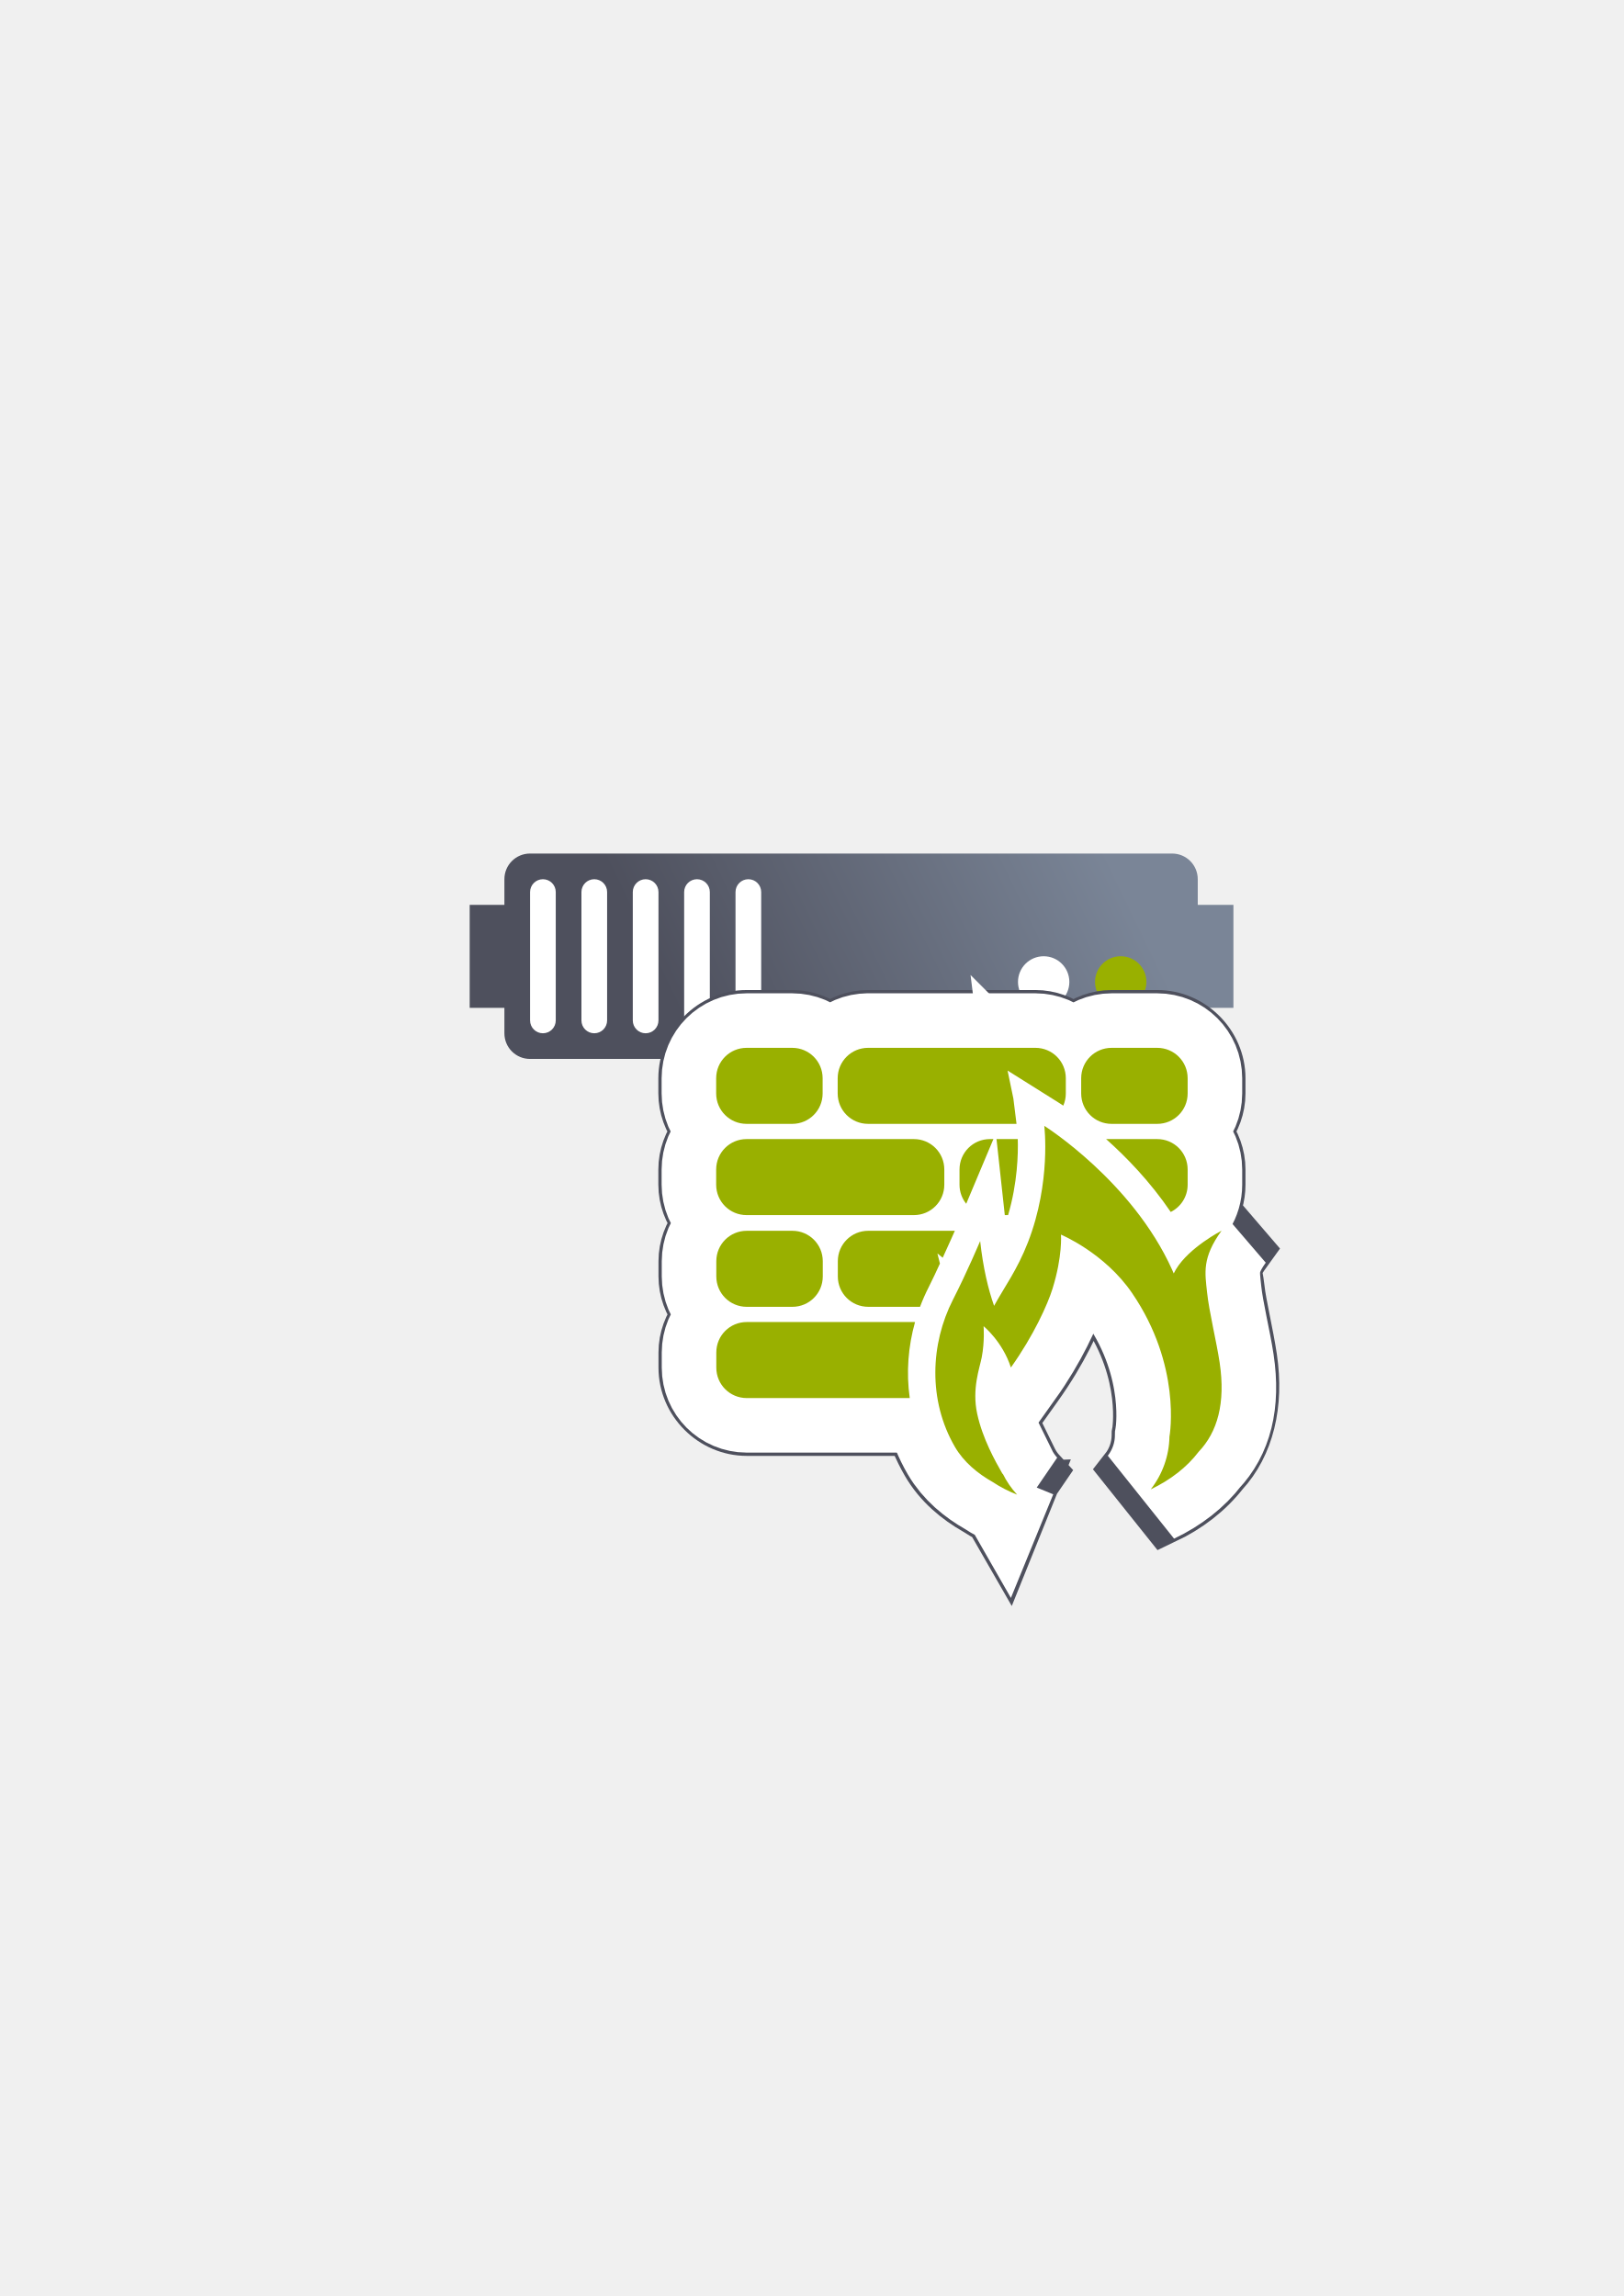
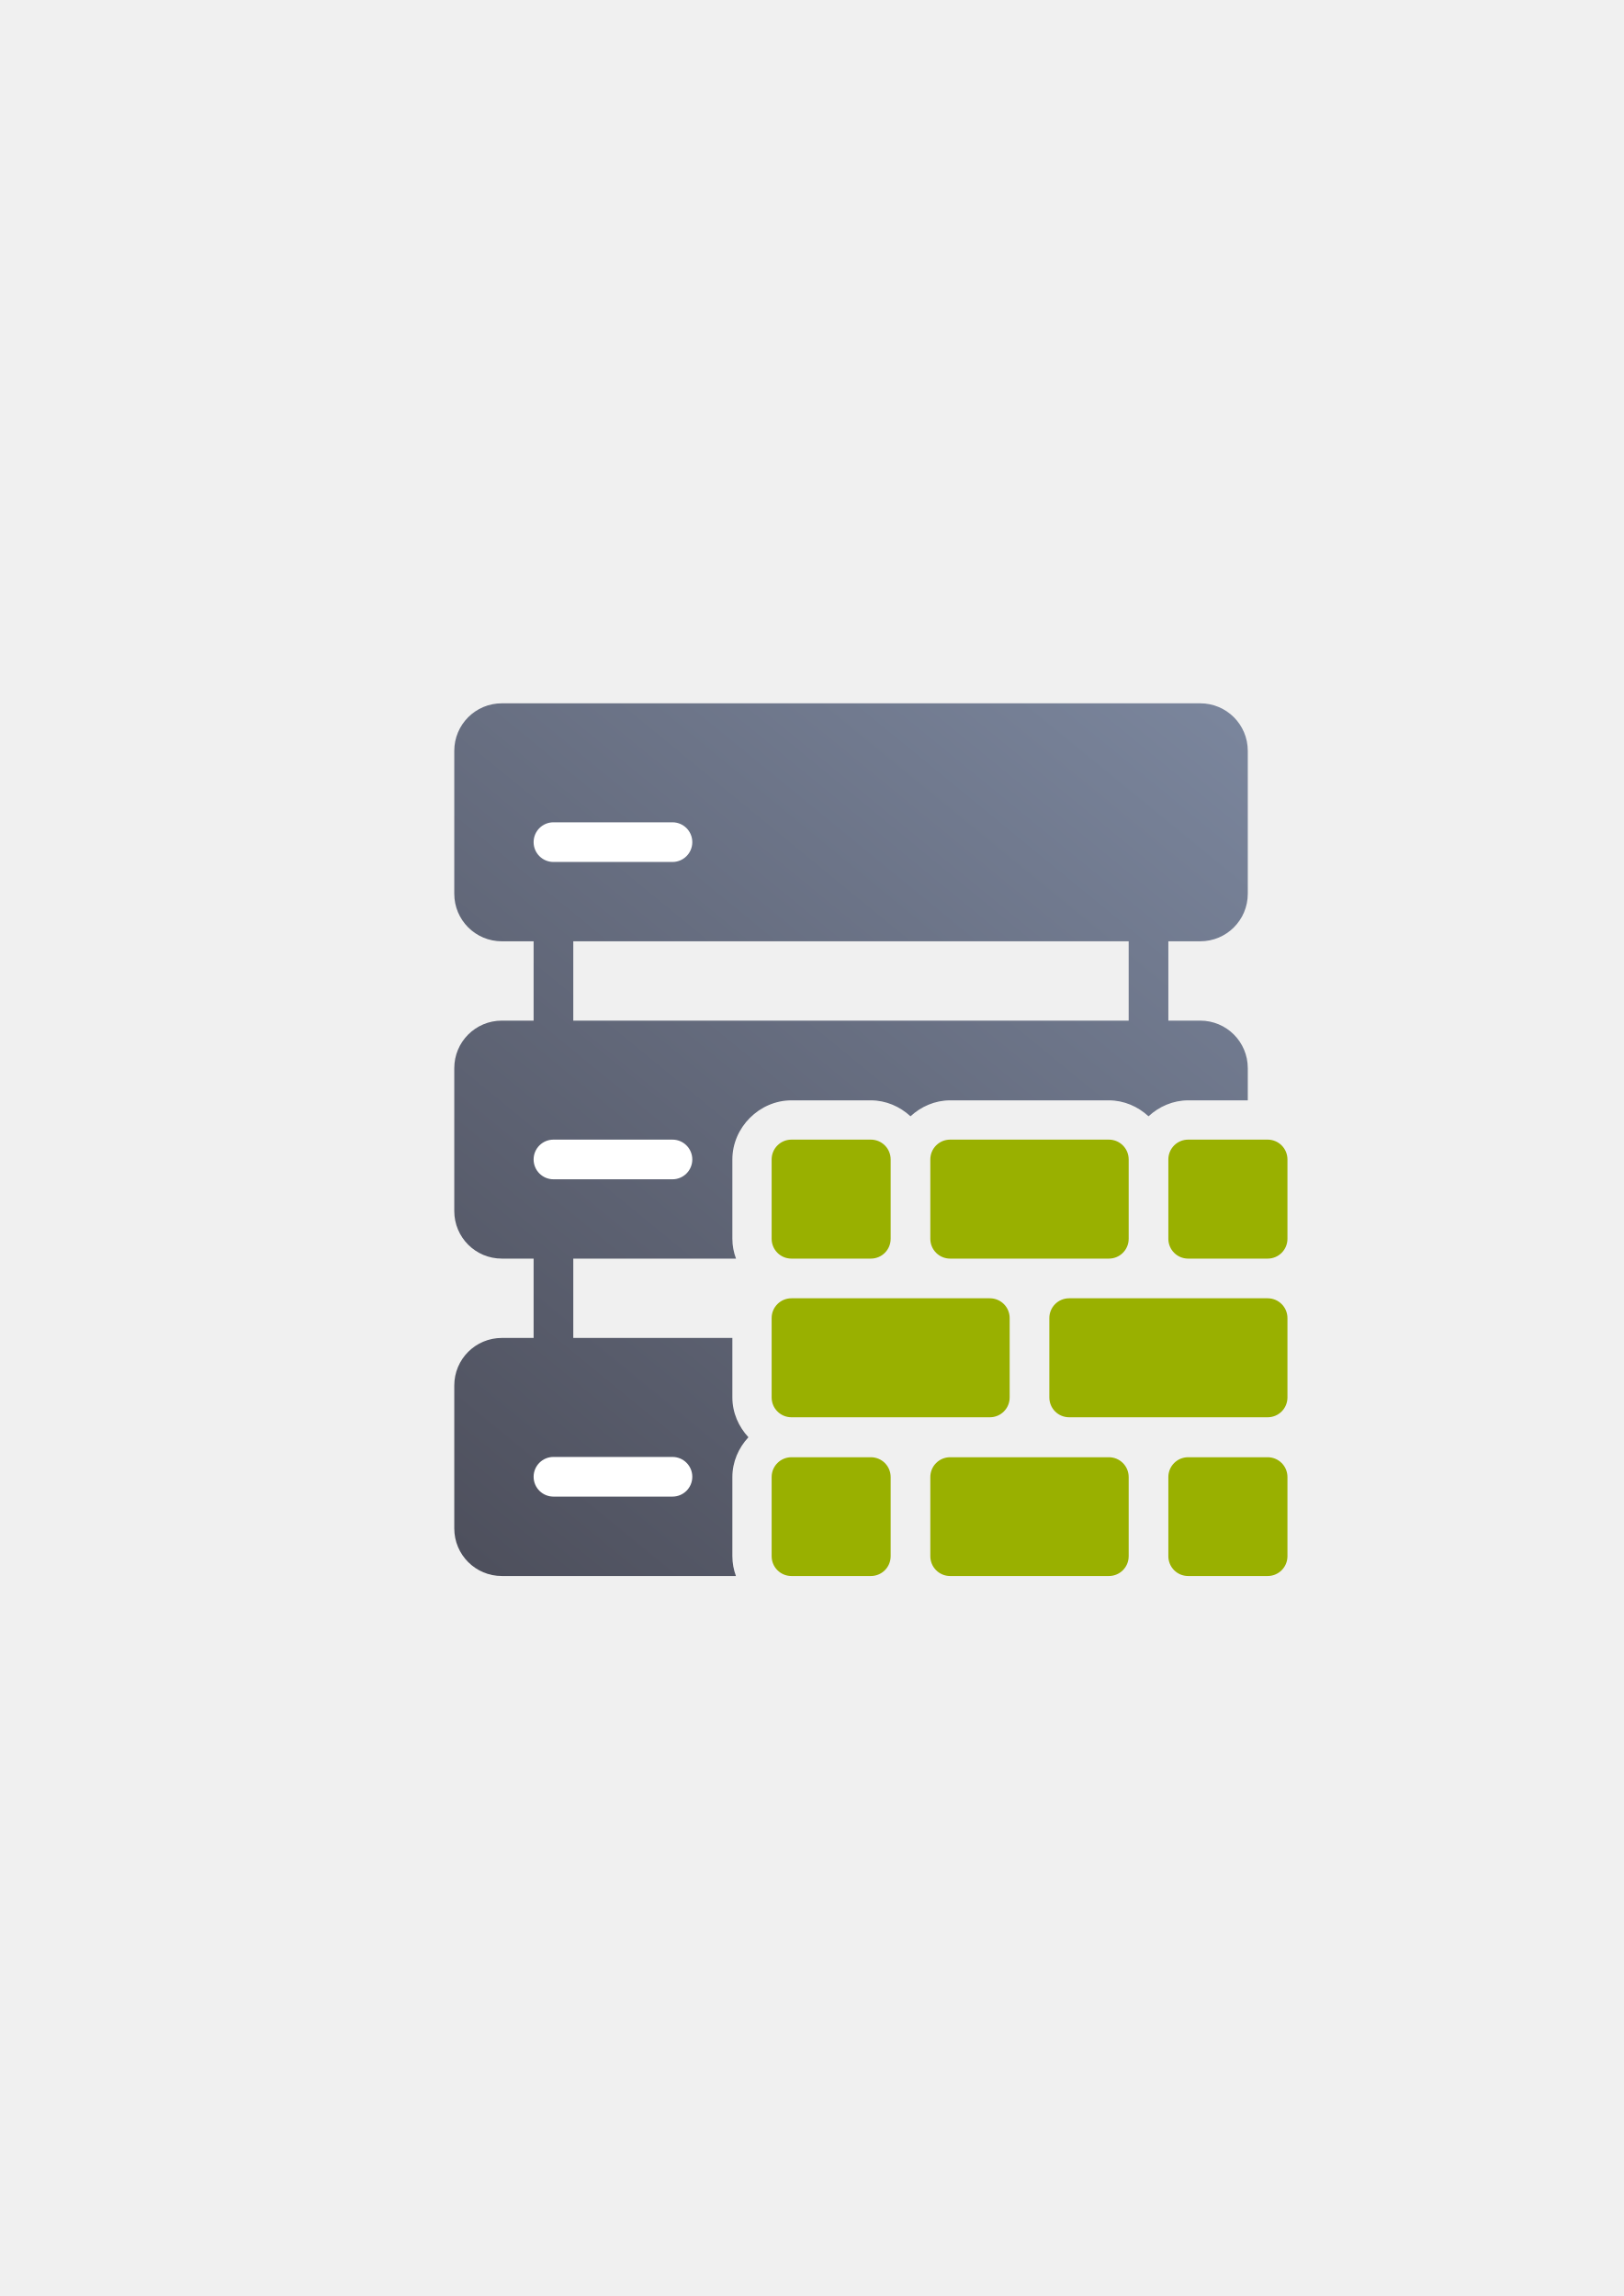
<svg xmlns="http://www.w3.org/2000/svg" xmlns:xlink="http://www.w3.org/1999/xlink" width="210mm" height="297mm" viewBox="0 0 744.094 1052.362" id="svg2" version="1.1">
  <defs id="defs4">
-     <linearGradient id="linearGradient4199">
-       <stop style="stop-color:#4e505d;stop-opacity:1;" offset="0" id="stop4201" />
-       <stop style="stop-color:#7a8597;stop-opacity:1" offset="1" id="stop4203" />
-     </linearGradient>
    <linearGradient id="linearGradient2224">
      <stop id="stop2226" offset="0" style="stop-color:#7c7c7c;stop-opacity:1;" />
      <stop id="stop2228" offset="1" style="stop-color:#b8b8b8;stop-opacity:1;" />
    </linearGradient>
    <linearGradient id="linearGradient15218">
      <stop id="stop15220" offset="0" style="stop-color:#eeeeef;stop-opacity:1;" />
      <stop id="stop2736" offset="0.599" style="stop-color:#d3d7cf;stop-opacity:1;" />
      <stop id="stop2738" offset="0.828" style="stop-color:#ffffff;stop-opacity:1;" />
      <stop id="stop15222" offset="1" style="stop-color:#d3d7cf;stop-opacity:1;" />
    </linearGradient>
    <pattern y="0" x="0" height="6" width="6" patternUnits="userSpaceOnUse" id="EMFhbasepattern" />
    <pattern y="0" x="0" height="6" width="6" patternUnits="userSpaceOnUse" id="EMFhbasepattern-5" />
-     <linearGradient xlink:href="#linearGradient4199" id="linearGradient4205" x1="321" y1="571.362" x2="509" y2="480.362" gradientUnits="userSpaceOnUse" gradientTransform="translate(0,-30)" />
+     <linearGradient xlink:href="#linearGradient4287" id="linearGradient4293" x1="36.36" y1="400" x2="363.6" y2="0.292" gradientUnits="userSpaceOnUse" gradientTransform="translate(0,2e-5)" />
+     <linearGradient id="linearGradient4287">
+       <stop style="stop-color:#4e505d;stop-opacity:1;" offset="0" id="stop4289" />
+       <stop style="stop-color:#7a859c;stop-opacity:1" offset="1" id="stop4291" />
+     </linearGradient>
  </defs>
  <g id="layer1">
-     <g id="g4220" transform="translate(0,-56)">
-       <path id="rect4153" d="m 242.919,447.215 c -6.52,0 -11.768,5.249 -11.768,11.768 l 0,11.768 -15.91,0 0,47.193 15.91,0 0,11.649 c 0,6.52 5.249,11.768 11.768,11.768 l 294.206,0 c 6.52,0 11.768,-5.249 11.768,-11.768 l 0,-11.649 16.347,0 0,-47.193 -16.347,0 0,-11.768 c 0,-6.52 -5.249,-11.768 -11.768,-11.768 l -294.206,0 z" style="color:#252525;clip-rule:nonzero;display:inline;overflow:visible;visibility:visible;opacity:1;isolation:auto;mix-blend-mode:normal;color-interpolation:sRGB;color-interpolation-filters:linearRGB;solid-color:#252525;solid-opacity:1;fill:url(#linearGradient4205);fill-opacity:1;fill-rule:nonzero;stroke:none;stroke-width:30;stroke-linecap:butt;stroke-linejoin:round;stroke-miterlimit:4;stroke-dasharray:none;stroke-dashoffset:60.96;stroke-opacity:1;color-rendering:auto;image-rendering:auto;shape-rendering:auto;text-rendering:auto;enable-background:accumulate" />
-       <circle r="11.768" cy="506.059" cx="513.589" id="path4159" style="color:#252525;clip-rule:nonzero;display:inline;overflow:visible;visibility:visible;opacity:1;isolation:auto;mix-blend-mode:normal;color-interpolation:sRGB;color-interpolation-filters:linearRGB;solid-color:#252525;solid-opacity:1;fill:#99b000;fill-opacity:1;fill-rule:nonzero;stroke:none;stroke-width:30;stroke-linecap:butt;stroke-linejoin:round;stroke-miterlimit:4;stroke-dasharray:none;stroke-dashoffset:60.96;stroke-opacity:1;color-rendering:auto;image-rendering:auto;shape-rendering:auto;text-rendering:auto;enable-background:accumulate" />
-       <circle r="11.768" cy="506.059" cx="478.284" id="path4163" style="color:#252525;clip-rule:nonzero;display:inline;overflow:visible;visibility:visible;opacity:1;isolation:auto;mix-blend-mode:normal;color-interpolation:sRGB;color-interpolation-filters:linearRGB;solid-color:#252525;solid-opacity:1;fill:#ffffff;fill-opacity:1;fill-rule:nonzero;stroke:none;stroke-width:30;stroke-linecap:butt;stroke-linejoin:round;stroke-miterlimit:4;stroke-dasharray:none;stroke-dashoffset:60.96;stroke-opacity:1;color-rendering:auto;image-rendering:auto;shape-rendering:auto;text-rendering:auto;enable-background:accumulate" />
-       <rect ry="5.884" y="458.986" x="242.919" height="70.61" width="11.768" id="rect4165" style="color:#252525;clip-rule:nonzero;display:inline;overflow:visible;visibility:visible;opacity:1;isolation:auto;mix-blend-mode:normal;color-interpolation:sRGB;color-interpolation-filters:linearRGB;solid-color:#252525;solid-opacity:1;fill:#ffffff;fill-opacity:1;fill-rule:nonzero;stroke:none;stroke-width:30;stroke-linecap:butt;stroke-linejoin:round;stroke-miterlimit:4;stroke-dasharray:none;stroke-dashoffset:60.96;stroke-opacity:1;color-rendering:auto;image-rendering:auto;shape-rendering:auto;text-rendering:auto;enable-background:accumulate" />
-       <rect ry="5.884" y="458.986" x="266.455" height="70.61" width="11.768" id="rect4167" style="color:#252525;clip-rule:nonzero;display:inline;overflow:visible;visibility:visible;opacity:1;isolation:auto;mix-blend-mode:normal;color-interpolation:sRGB;color-interpolation-filters:linearRGB;solid-color:#252525;solid-opacity:1;fill:#ffffff;fill-opacity:1;fill-rule:nonzero;stroke:none;stroke-width:30;stroke-linecap:butt;stroke-linejoin:round;stroke-miterlimit:4;stroke-dasharray:none;stroke-dashoffset:60.96;stroke-opacity:1;color-rendering:auto;image-rendering:auto;shape-rendering:auto;text-rendering:auto;enable-background:accumulate" />
-       <rect ry="5.884" y="458.986" x="289.992" height="70.61" width="11.768" id="rect4169" style="color:#252525;clip-rule:nonzero;display:inline;overflow:visible;visibility:visible;opacity:1;isolation:auto;mix-blend-mode:normal;color-interpolation:sRGB;color-interpolation-filters:linearRGB;solid-color:#252525;solid-opacity:1;fill:#ffffff;fill-opacity:1;fill-rule:nonzero;stroke:none;stroke-width:30;stroke-linecap:butt;stroke-linejoin:round;stroke-miterlimit:4;stroke-dasharray:none;stroke-dashoffset:60.96;stroke-opacity:1;color-rendering:auto;image-rendering:auto;shape-rendering:auto;text-rendering:auto;enable-background:accumulate" />
-       <rect ry="5.884" y="458.986" x="313.528" height="70.61" width="11.768" id="rect4173" style="color:#252525;clip-rule:nonzero;display:inline;overflow:visible;visibility:visible;opacity:1;isolation:auto;mix-blend-mode:normal;color-interpolation:sRGB;color-interpolation-filters:linearRGB;solid-color:#252525;solid-opacity:1;fill:#ffffff;fill-opacity:1;fill-rule:nonzero;stroke:none;stroke-width:30;stroke-linecap:butt;stroke-linejoin:round;stroke-miterlimit:4;stroke-dasharray:none;stroke-dashoffset:60.96;stroke-opacity:1;color-rendering:auto;image-rendering:auto;shape-rendering:auto;text-rendering:auto;enable-background:accumulate" />
-       <rect ry="5.884" y="458.986" x="337.065" height="70.61" width="11.768" id="rect4175" style="color:#252525;clip-rule:nonzero;display:inline;overflow:visible;visibility:visible;opacity:1;isolation:auto;mix-blend-mode:normal;color-interpolation:sRGB;color-interpolation-filters:linearRGB;solid-color:#252525;solid-opacity:1;fill:#ffffff;fill-opacity:1;fill-rule:nonzero;stroke:none;stroke-width:30;stroke-linecap:butt;stroke-linejoin:round;stroke-miterlimit:4;stroke-dasharray:none;stroke-dashoffset:60.96;stroke-opacity:1;color-rendering:auto;image-rendering:auto;shape-rendering:auto;text-rendering:auto;enable-background:accumulate" />
-     </g>
-     <path style="color:#252525;font-style:normal;font-variant:normal;font-weight:normal;font-stretch:normal;font-size:medium;line-height:normal;font-family:sans-serif;text-indent:0;text-align:start;text-decoration:none;text-decoration-line:none;text-decoration-style:solid;text-decoration-color:#252525;letter-spacing:normal;word-spacing:normal;text-transform:none;direction:ltr;block-progression:tb;writing-mode:lr-tb;baseline-shift:baseline;text-anchor:start;white-space:normal;clip-rule:nonzero;display:inline;overflow:visible;visibility:visible;opacity:1;isolation:auto;mix-blend-mode:normal;color-interpolation:sRGB;color-interpolation-filters:linearRGB;solid-color:#252525;solid-opacity:1;fill:#ffffff;fill-opacity:1;fill-rule:nonzero;stroke:#4e505d;stroke-width:23;stroke-linecap:butt;stroke-linejoin:round;stroke-miterlimit:4;stroke-dasharray:none;stroke-dashoffset:0;stroke-opacity:1;color-rendering:auto;image-rendering:auto;shape-rendering:auto;text-rendering:auto;enable-background:accumulate" d="m 397.824,465.269 c -6.512,0 -12.51,2.33 -17.391,6.076 -4.88,-3.744 -10.874,-6.072 -17.385,-6.072 l -20.91,0 c -15.772,0 -28.939,13.166 -28.939,28.939 l 0,6.969 c 0,6.528 2.341,12.54 6.104,17.426 -3.762,4.886 -6.104,10.896 -6.104,17.424 l 0,6.969 c 0,6.596 2.394,12.662 6.227,17.574 -3.795,4.898 -6.162,10.934 -6.162,17.494 l 0,6.969 c 0,6.528 2.342,12.539 6.104,17.426 -3.762,4.886 -6.104,10.896 -6.104,17.424 l 0,6.971 c 0,15.774 13.167,28.939 28.939,28.939 l 74.705,0 a 15.002,15.002 0 0 0 14.852,-17.1 c -1.357,-9.607 -0.581,-19.446 2.018,-28.674 a 15.002,15.002 0 0 0 0.521,-3.037 15.002,15.002 0 0 0 1.369,-2.746 c 0.955,-2.546 2.043,-5.019 3.256,-7.395 2.149,-4.211 3.782,-7.861 5.408,-11.348 a 15.002,15.002 0 0 0 0.52,-1.271 15.002,15.002 0 0 0 0.795,-1.488 c 3.15,-6.864 5.543,-12.301 5.662,-12.572 a 15.002,15.002 0 0 0 0.408,-1.066 15.002,15.002 0 0 0 8.754,2.842 l 1.514,0 a 15.002,15.002 0 0 0 14.219,-10.266 15.002,15.002 0 0 0 6.729,5.543 l 2.328,0.965 a 15.002,15.002 0 0 0 0.131,0.055 c 0,0 1.233,0.479 3.996,1.947 a 15.002,15.002 0 0 0 5.74,1.699 15.002,15.002 0 0 0 4.055,4.453 c 2.511,1.828 5.136,3.942 7.721,6.365 a 15.002,15.002 0 0 0 25.104,-12.914 15.002,15.002 0 0 0 11.152,-0.842 c 9.572,-4.73 16.105,-14.72 16.105,-25.947 l 0,-6.969 c 0,-6.528 -2.342,-12.537 -6.104,-17.424 3.762,-4.886 6.104,-10.898 6.104,-17.426 l 0,-6.969 c 0,-15.774 -13.169,-28.939 -28.941,-28.939 l -20.908,0 c -6.544,0 -12.566,2.354 -17.459,6.133 -4.893,-3.78 -10.917,-6.137 -17.463,-6.137 l -76.668,0 z m 1.061,30 48.486,0 1.004,4.85 -49.49,0 0,-4.85 z m -55.686,0.004 18.787,0 0,4.848 -18.787,0 0,-4.848 z m 167.275,0 18.789,0 0,4.848 -18.789,0 0,-4.848 z m -29.158,25.248 a 15.002,15.002 0 0 0 7.807,1.123 c 0.893,0.886 1.906,1.638 2.904,2.404 a 15.002,15.002 0 0 0 0.582,2.564 15.002,15.002 0 0 0 -11.252,3.068 c 0.104,-3.125 0.116,-5.91 0.049,-8.057 a 15.002,15.002 0 0 0 -0.09,-1.104 z m -138.117,16.57 74.547,0 0,4.85 -74.547,0 0,-4.85 z m 167.494,37.826 -0.879,3.27 -1.891,-0.936 2.77,-2.334 z m -111.744,4.207 15.195,0 c -0.63,1.327 -1.256,2.739 -1.941,4.082 -0.127,0.249 -0.213,0.517 -0.338,0.768 l -12.916,0 0,-4.85 z m -55.686,0.004 18.789,0 0,4.85 -18.789,0 0,-4.85 z m 0,41.818 58.232,0 c -0.135,1.609 -0.156,3.229 -0.213,4.85 l -58.02,0 0,-4.85 z m 75.59,0 0.018,0 c -0.227,0 -0.236,-0.005 -0.016,0.002 l -0.002,-0.002 z" id="path4206" />
-     <rect style="opacity:1;fill:none;fill-opacity:1;stroke:none;stroke-width:23;stroke-linecap:butt;stroke-linejoin:round;stroke-miterlimit:4;stroke-dasharray:none;stroke-opacity:1" id="rect4160" width="400" height="400" x="190" y="322.362" />
-     <path style="color:#252525;font-style:normal;font-variant:normal;font-weight:normal;font-stretch:normal;font-size:medium;line-height:normal;font-family:sans-serif;text-indent:0;text-align:start;text-decoration:none;text-decoration-line:none;text-decoration-style:solid;text-decoration-color:#252525;letter-spacing:normal;word-spacing:normal;text-transform:none;direction:ltr;block-progression:tb;writing-mode:lr-tb;baseline-shift:baseline;text-anchor:start;white-space:normal;clip-rule:nonzero;display:inline;overflow:visible;visibility:visible;opacity:1;isolation:auto;mix-blend-mode:normal;color-interpolation:sRGB;color-interpolation-filters:linearRGB;solid-color:#252525;solid-opacity:1;fill:#ffffff;fill-opacity:1;fill-rule:evenodd;stroke:#4e505d;stroke-width:23;stroke-linecap:butt;stroke-linejoin:miter;stroke-miterlimit:4;stroke-dasharray:none;stroke-dashoffset:0;stroke-opacity:1;color-rendering:auto;image-rendering:auto;shape-rendering:auto;text-rendering:auto;enable-background:accumulate" d="m 459.779,486.511 3.9,31.371 c 0,0 1.465,12.842 -1.771,29.303 l -4.102,-37.594 -22.455,53.424 c 0,0 -5.727,13.588 -12.002,25.881 -12.445,24.381 -13.991,55.509 1.297,81.818 5.727,9.857 14.099,16.539 22.379,21.295 2.193,1.439 4.477,2.756 6.84,3.959 l 7.977,13.881 11.6,-28.793 -0.533,0.019 4.229,-6.184 c -1.665,-1.801 -3.06,-3.836 -4.139,-6.039 l -8.672,-17.703 11.152,-15.66 c 11.426,-16.043 18.203,-30.795 21.176,-40.332 0.432,-1.387 0.602,-2.543 0.957,-3.873 3.112,2.797 6.174,6.007 8.773,9.811 19.596,28.673 14.584,55.843 14.768,54.812 l -0.207,1.162 -0.021,1.18 c -0.103,5.497 -1.994,10.806 -5.389,15.131 l 18.223,22.816 c 10.713,-5.076 19.966,-12.168 26.9,-21.027 11.693,-12.687 16.293,-31.477 13.105,-52.84 -1.64,-10.991 -4.97,-24.771 -5.682,-31.549 -1.026,-9.778 -3.213,-8.107 3.871,-17.9 l -19.006,-22.137 c 0,0 -5.435,2.266 -11.916,7.109 -22.208,-34.852 -54.486,-54.521 -54.486,-54.521 l -26.766,-16.82 z m 32.594,59.998 c 3.675,3.481 7.466,7.489 11.254,11.822 -6.609,-4.097 -11.668,-6.301 -11.668,-6.301 l -0.395,-0.164 c 0.351,-1.866 0.546,-3.576 0.809,-5.357 z" id="path4208" />
-     <g id="g4198" style="stroke:#ffffff;stroke-width:50;stroke-miterlimit:4;stroke-dasharray:none" transform="translate(-1.414214,15.55635)">
-       <path style="color:#252525;clip-rule:nonzero;display:inline;overflow:visible;visibility:visible;opacity:1;isolation:auto;mix-blend-mode:normal;color-interpolation:sRGB;color-interpolation-filters:linearRGB;solid-color:#252525;solid-opacity:1;fill:#99b000;fill-opacity:1;fill-rule:nonzero;stroke:#ffffff;stroke-width:50;stroke-linecap:butt;stroke-linejoin:round;stroke-miterlimit:4;stroke-dasharray:none;stroke-dashoffset:0;stroke-opacity:1;color-rendering:auto;image-rendering:auto;shape-rendering:auto;text-rendering:auto;enable-background:accumulate" d="m 399.238,464.714 c -7.723,0 -13.939,6.216 -13.939,13.939 l 0,6.97 c 0,7.723 6.216,13.939 13.939,13.939 l 68.018,0 -1.443,-11.599 -2.659,-12.829 20.43,12.829 3.052,1.917 c 0,0 0.775,0.482 2.049,1.331 0.745,-1.71 1.16,-3.598 1.16,-5.588 l 0,-6.97 c 0,-7.723 -6.216,-13.939 -13.939,-13.939 l -76.669,0 z m -55.685,0.003 c -7.723,0 -13.94,6.216 -13.94,13.939 l 0,6.97 c 0,7.723 6.218,13.939 13.94,13.939 l 20.909,0 c 7.723,0 13.939,-6.216 13.939,-13.939 l 0,-6.97 c 0,-7.723 -6.216,-13.939 -13.939,-13.939 l -20.909,0 z m 167.275,0 c -7.723,0 -13.94,6.216 -13.94,13.939 l 0,6.97 c 0,7.723 6.218,13.939 13.94,13.939 l 20.909,0 c 7.723,0 13.94,-6.216 13.94,-13.939 l 0,-6.97 c 0,-7.723 -6.218,-13.939 -13.94,-13.939 l -20.909,0 z m -167.275,41.818 c -7.723,0 -13.94,6.218 -13.94,13.94 l 0,6.969 c 0,7.723 6.218,13.94 13.94,13.94 l 76.667,0 c 7.723,0 13.94,-6.218 13.94,-13.94 l 0,-6.969 c 0,-7.723 -6.218,-13.94 -13.94,-13.94 l -76.667,0 z m 111.517,0 c -7.723,0 -13.94,6.218 -13.94,13.94 l 0,6.969 c 0,3.318 1.151,6.355 3.072,8.743 l 12.464,-29.652 -1.596,0 z m 3.013,0 3.802,34.849 1.513,0 c 4.337,-14.808 4.638,-28.167 4.43,-34.849 l -9.744,0 z m 50.227,0 c 9.322,8.301 20.211,19.554 29.618,33.409 4.6,-2.273 7.75,-7.003 7.75,-12.5 l 0,-6.969 c 0,-7.723 -6.218,-13.94 -13.94,-13.94 l -23.428,0 z m -16.277,19.387 c -0.424,3.716 -1.099,7.735 -1.942,11.885 l 2.328,0.965 c 0,0 2.101,0.848 5.421,2.613 l 9.438,0 c -5.144,-5.93 -10.41,-11.112 -15.245,-15.463 z m -92.729,22.648 c -7.723,0 -13.94,6.216 -13.94,13.939 l 0,6.97 c 0,7.723 6.218,13.94 13.94,13.94 l 23.733,0 c 1.15,-3.066 2.465,-6.057 3.941,-8.948 1.947,-3.815 3.489,-7.254 5.175,-10.869 l -1.152,-4.65 2.427,1.973 c 3.099,-6.752 5.47,-12.137 5.566,-12.355 l -39.689,0 z m -55.686,0.003 c -7.723,0 -13.94,6.216 -13.94,13.939 l 0,6.97 c 0,7.723 6.218,13.94 13.94,13.94 l 20.909,0 c 7.723,0 13.94,-6.218 13.94,-13.94 l 0,-6.97 c 0,-7.723 -6.218,-13.939 -13.94,-13.939 l -20.909,0 z m 167.275,0 c -0.497,0 -0.986,0.03 -1.47,0.081 2.943,2.142 6.051,4.644 9.151,7.551 -1.745,-2.645 -3.57,-5.186 -5.44,-7.631 l -2.241,0 z m -167.275,41.818 c -7.723,0 -13.94,6.218 -13.94,13.94 l 0,6.97 c 0,7.723 6.218,13.939 13.94,13.939 l 74.704,0 c -1.665,-11.782 -0.708,-23.692 2.43,-34.838 -0.155,-0.005 -0.31,-0.011 -0.467,-0.011 l -76.667,0 z" id="path4200" />
-       <path style="fill:#99b000;fill-rule:evenodd;stroke:#ffffff;stroke-width:50;stroke-linecap:butt;stroke-linejoin:miter;stroke-miterlimit:4;stroke-dasharray:none;stroke-opacity:1" d="m 479.979,500.475 c 0,0 3.206,25.783 -7.443,53.26 -5.015,12.94 -10.967,20.765 -15.561,29.243 -2.706,-7.675 -5.048,-17.489 -6.381,-29.708 0,0 -5.848,13.912 -12.471,26.888 -10.303,20.186 -11.527,46.067 0.906,67.463 4.043,6.958 10.484,12.253 17.349,16.124 3.386,2.251 7.13,4.188 11.158,5.773 -2.654,-2.871 -4.875,-6.112 -6.595,-9.623 l -0.062,0.154 c -3.389,-5.898 -9.197,-16.238 -11.658,-27.657 -2.462,-11.42 1.138,-20.92 2.081,-25.77 1.43,-7.357 0.856,-14.334 0.856,-14.334 0,0 8.681,7.032 12.518,18.944 10.437,-14.654 16.839,-28.93 19.072,-36.095 4.679,-15.011 3.876,-24.809 3.876,-24.809 0,-2e-5 19.933,8.271 32.56,26.747 22.714,33.235 17.346,64.809 17.152,65.9 -0.164,8.757 -3.179,17.221 -8.587,24.111 9.089,-4.307 16.659,-10.241 21.97,-17.224 8.582,-9.014 12.41,-22.196 9.623,-40.875 -1.436,-9.628 -4.827,-23.261 -5.764,-32.196 -0.938,-8.935 -2.418,-15.743 6.636,-28.258 0,0 -14.854,7.627 -20.91,17.736 -0.375,0.626 -0.703,1.242 -1.006,1.85 -0.245,-0.562 -0.476,-1.122 -0.73,-1.685 -18.305,-40.646 -58.588,-65.958 -58.588,-65.958 z" id="path4202" />
-     </g>
-     <g id="g4194" transform="translate(-1.414214,15.55635)">
-       <path id="rect4178" d="m 399.238,464.714 c -7.723,0 -13.939,6.216 -13.939,13.939 l 0,6.97 c 0,7.723 6.216,13.939 13.939,13.939 l 68.018,0 -1.443,-11.599 -2.659,-12.829 20.43,12.829 3.052,1.917 c 0,0 0.775,0.482 2.049,1.331 0.745,-1.71 1.16,-3.598 1.16,-5.588 l 0,-6.97 c 0,-7.723 -6.216,-13.939 -13.939,-13.939 l -76.669,0 z m -55.685,0.003 c -7.723,0 -13.94,6.216 -13.94,13.939 l 0,6.97 c 0,7.723 6.218,13.939 13.94,13.939 l 20.909,0 c 7.723,0 13.939,-6.216 13.939,-13.939 l 0,-6.97 c 0,-7.723 -6.216,-13.939 -13.939,-13.939 l -20.909,0 z m 167.275,0 c -7.723,0 -13.94,6.216 -13.94,13.939 l 0,6.97 c 0,7.723 6.218,13.939 13.94,13.939 l 20.909,0 c 7.723,0 13.94,-6.216 13.94,-13.939 l 0,-6.97 c 0,-7.723 -6.218,-13.939 -13.94,-13.939 l -20.909,0 z m -167.275,41.818 c -7.723,0 -13.94,6.218 -13.94,13.94 l 0,6.969 c 0,7.723 6.218,13.94 13.94,13.94 l 76.667,0 c 7.723,0 13.94,-6.218 13.94,-13.94 l 0,-6.969 c 0,-7.723 -6.218,-13.94 -13.94,-13.94 l -76.667,0 z m 111.517,0 c -7.723,0 -13.94,6.218 -13.94,13.94 l 0,6.969 c 0,3.318 1.151,6.355 3.072,8.743 l 12.464,-29.652 -1.596,0 z m 3.013,0 3.802,34.849 1.513,0 c 4.337,-14.808 4.638,-28.167 4.43,-34.849 l -9.744,0 z m 50.227,0 c 9.322,8.301 20.211,19.554 29.618,33.409 4.6,-2.273 7.75,-7.003 7.75,-12.5 l 0,-6.969 c 0,-7.723 -6.218,-13.94 -13.94,-13.94 l -23.428,0 z m -16.277,19.387 c -0.424,3.716 -1.099,7.735 -1.942,11.885 l 2.328,0.965 c 0,0 2.101,0.848 5.421,2.613 l 9.438,0 c -5.144,-5.93 -10.41,-11.112 -15.245,-15.463 z m -92.729,22.648 c -7.723,0 -13.94,6.216 -13.94,13.939 l 0,6.97 c 0,7.723 6.218,13.94 13.94,13.94 l 23.733,0 c 1.15,-3.066 2.465,-6.057 3.941,-8.948 1.947,-3.815 3.489,-7.254 5.175,-10.869 l -1.152,-4.65 2.427,1.973 c 3.099,-6.752 5.47,-12.137 5.566,-12.355 l -39.689,0 z m -55.686,0.003 c -7.723,0 -13.94,6.216 -13.94,13.939 l 0,6.97 c 0,7.723 6.218,13.94 13.94,13.94 l 20.909,0 c 7.723,0 13.94,-6.218 13.94,-13.94 l 0,-6.97 c 0,-7.723 -6.218,-13.939 -13.94,-13.939 l -20.909,0 z m 167.275,0 c -0.497,0 -0.986,0.03 -1.47,0.081 2.943,2.142 6.051,4.644 9.151,7.551 -1.745,-2.645 -3.57,-5.186 -5.44,-7.631 l -2.241,0 z m -167.275,41.818 c -7.723,0 -13.94,6.218 -13.94,13.94 l 0,6.97 c 0,7.723 6.218,13.939 13.94,13.939 l 74.704,0 c -1.665,-11.782 -0.708,-23.692 2.43,-34.838 -0.155,-0.005 -0.31,-0.011 -0.467,-0.011 l -76.667,0 z" style="color:#252525;clip-rule:nonzero;display:inline;overflow:visible;visibility:visible;opacity:1;isolation:auto;mix-blend-mode:normal;color-interpolation:sRGB;color-interpolation-filters:linearRGB;solid-color:#252525;solid-opacity:1;fill:#99b000;fill-opacity:1;fill-rule:nonzero;stroke:none;stroke-width:23;stroke-linecap:butt;stroke-linejoin:round;stroke-miterlimit:4;stroke-dasharray:none;stroke-dashoffset:0;stroke-opacity:1;color-rendering:auto;image-rendering:auto;shape-rendering:auto;text-rendering:auto;enable-background:accumulate" />
-       <path id="path4295" d="m 479.979,500.475 c 0,0 3.206,25.783 -7.443,53.26 -5.015,12.94 -10.967,20.765 -15.561,29.243 -2.706,-7.675 -5.048,-17.489 -6.381,-29.708 0,0 -5.848,13.912 -12.471,26.888 -10.303,20.186 -11.527,46.067 0.906,67.463 4.043,6.958 10.484,12.253 17.349,16.124 3.386,2.251 7.13,4.188 11.158,5.773 -2.654,-2.871 -4.875,-6.112 -6.595,-9.623 l -0.062,0.154 c -3.389,-5.898 -9.197,-16.238 -11.658,-27.657 -2.462,-11.42 1.138,-20.92 2.081,-25.77 1.43,-7.357 0.856,-14.334 0.856,-14.334 0,0 8.681,7.032 12.518,18.944 10.437,-14.654 16.839,-28.93 19.072,-36.095 4.679,-15.011 3.876,-24.809 3.876,-24.809 0,-2e-5 19.933,8.271 32.56,26.747 22.714,33.235 17.346,64.809 17.152,65.9 -0.164,8.757 -3.179,17.221 -8.587,24.111 9.089,-4.307 16.659,-10.241 21.97,-17.224 8.582,-9.014 12.41,-22.196 9.623,-40.875 -1.436,-9.628 -4.827,-23.261 -5.764,-32.196 -0.938,-8.935 -2.418,-15.743 6.636,-28.258 0,0 -14.854,7.627 -20.91,17.736 -0.375,0.626 -0.703,1.242 -1.006,1.85 -0.245,-0.562 -0.476,-1.122 -0.73,-1.685 -18.305,-40.646 -58.588,-65.958 -58.588,-65.958 z" style="fill:#99b000;fill-rule:evenodd;stroke:none;stroke-width:1px;stroke-linecap:butt;stroke-linejoin:miter;stroke-opacity:1" />
+     <g transform="translate(190,-329.9999)" id="g5540">
+       <path id="rect4239" transform="translate(0,652.3621)" d="M 39.996,0 C 27.91,0 18.18,9.73 18.18,21.816 l 0,65.447 c 0,12.086 9.73,21.816 21.816,21.816 l 14.543,0 0,36.359 -14.543,0 c -12.086,0 -21.816,9.73 -21.816,21.816 l 0,65.447 c 0,12.086 9.73,21.816 21.816,21.816 l 14.543,0 0,36.359 -14.535,0 c -12.091,0 -21.824,9.734 -21.824,21.824 l 0,65.473 c 0,12.091 9.734,21.824 21.824,21.824 l 107.248,0 c -1.052,-2.855 -1.633,-5.918 -1.633,-9.09 l 0,-36.268 c 0,-6.98 2.853,-13.387 7.361,-18.246 -4.508,-4.859 -7.361,-11.267 -7.361,-18.246 l 0,-27.271 -72.898,0 0,-36.359 74.57,0 c -1.073,-2.85 -1.672,-5.909 -1.672,-9.09 l 0,-36.359 c 0,-14.701 12.396,-27.09 27.092,-27.09 l 36.359,0 c 6.948,0 13.327,2.833 18.18,7.307 4.852,-4.474 11.232,-7.307 18.18,-7.307 l 72.721,0 c 6.948,0 13.327,2.833 18.18,7.307 4.852,-4.474 11.232,-7.307 18.18,-7.307 l 27.312,0 0,-14.725 c 0,-12.086 -9.73,-21.816 -21.816,-21.816 l -14.586,0 0,-36.359 14.586,0 c 12.086,0 21.816,-9.73 21.816,-21.816 l 0,-65.447 C 381.822,9.73 372.092,0 360.006,0 L 39.996,0 Z m 32.725,109.08 254.52,0 0,36.359 -254.52,0 0,-36.359 z m 108.898,108.9 0,18.539 18.541,0 0,-18.539 -18.541,0 z m 72.721,0 0,18.539 54.9,0 0,-18.539 -54.9,0 z m 109.08,0 0,18.539 18.066,0 c 0.217,-1.239 0.336,-2.513 0.336,-3.816 l 0,-14.723 -18.402,0 z m -36.18,72.719 0,0.18 -18.359,0 0,18.361 72.668,0 c -1.65,-10.433 -10.64,-18.361 -21.551,-18.361 l -14.578,0 0,-0.18 -18.18,0 z m -145.621,0.18 0,18.361 73.08,0 0,-18.361 -73.08,0 z m 0,72.674 0,18.447 18.541,0 0,-18.447 -18.541,0 z m 72.721,0 0,18.447 54.9,0 0,-18.447 -54.9,0 z m 109.08,0 0,18.447 18.064,0 c 0.218,-1.242 0.338,-2.518 0.338,-3.824 l 0,-14.623 -18.402,0 z" style="fill:url(#linearGradient4293);fill-opacity:1;stroke:none;stroke-width:36;stroke-linejoin:round;stroke-miterlimit:4;stroke-dasharray:none" />
+       <rect ry="9.09" y="706.902" x="54.54" height="18.18" width="72.72" id="rect4253" style="fill:#ffffff;fill-opacity:1;stroke:none;stroke-width:36;stroke-linejoin:round;stroke-miterlimit:4;stroke-dasharray:none" />
+       <rect style="fill:#ffffff;fill-opacity:1;stroke:none;stroke-width:36;stroke-linejoin:round;stroke-miterlimit:4;stroke-dasharray:none" id="rect4255" width="72.72" height="18.18" x="54.54" y="852.342" ry="9.09" />
+       <rect ry="9.09" y="997.782" x="54.54" height="18.18" width="72.72" id="rect4257" style="fill:#ffffff;fill-opacity:1;stroke:none;stroke-width:36;stroke-linejoin:round;stroke-miterlimit:4;stroke-dasharray:none" />
+       <path id="rect4259" d="m 9.09,652.362 381.821,0 c 5.036,0 9.09,4.054 9.09,9.09 l 0,381.82 c 0,5.036 -4.054,9.09 -9.09,9.09 l -381.821,0 C 4.054,1052.362 0,1048.308 0,1043.272 L 0,661.452 c 0,-5.036 4.054,-9.09 9.09,-9.09 z" style="fill:none;fill-opacity:1;stroke:none;stroke-width:36;stroke-linejoin:round;stroke-miterlimit:4;stroke-dasharray:none" />
+       <path id="rect5512" transform="translate(0,652.3621)" d="m 172.711,199.98 c -5.036,0 -9.092,4.054 -9.092,9.09 l 0,36.359 c 0,5.036 4.056,9.09 9.092,9.09 l 36.359,0 c 5.036,0 9.09,-4.054 9.09,-9.09 l 0,-36.359 c 0,-5.036 -4.054,-9.09 -9.09,-9.09 l -36.359,0 z m 72.719,0 c -5.036,0 -9.09,4.054 -9.09,9.09 l 0,36.359 c 0,5.036 4.054,9.09 9.09,9.09 l 72.721,0 c 5.036,0 9.09,-4.054 9.09,-9.09 l 0,-36.359 c 0,-5.036 -4.054,-9.09 -9.09,-9.09 l -72.721,0 z m 109.08,0 c -5.036,0 -9.09,4.054 -9.09,9.09 l 0,36.359 c 0,5.036 4.054,9.09 9.09,9.09 l 36.402,0 c 5.036,0 9.09,-4.054 9.09,-9.09 l 0,-36.359 c 0,-5.036 -4.054,-9.09 -9.09,-9.09 l -36.402,0 z m -181.799,72.719 c -5.036,0 -9.092,4.054 -9.092,9.09 l 0,36.361 c 0,5.036 4.056,9.09 9.092,9.09 l 90.898,0 c 5.036,0 9.09,-4.054 9.09,-9.09 l 0,-36.361 c 0,-5.036 -4.054,-9.09 -9.09,-9.09 l -90.898,0 z m 127.26,0 c -5.036,0 -9.09,4.054 -9.09,9.09 l 0,36.361 c 0,5.036 4.054,9.09 9.09,9.09 l 90.941,0 c 5.036,0 9.09,-4.054 9.09,-9.09 l 0,-36.361 c 0,-5.036 -4.054,-9.09 -9.09,-9.09 l -90.941,0 z m -127.26,72.854 c -5.036,0 -9.092,4.054 -9.092,9.09 l 0,36.268 c 0,5.036 4.056,9.09 9.092,9.09 l 36.359,0 c 5.036,0 9.09,-4.054 9.09,-9.09 l 0,-36.268 c 0,-5.036 -4.054,-9.09 -9.09,-9.09 l -36.359,0 z m 72.719,0 c -5.036,0 -9.09,4.054 -9.09,9.09 l 0,36.268 c 0,5.036 4.054,9.09 9.09,9.09 l 72.721,0 c 5.036,0 9.09,-4.054 9.09,-9.09 l 0,-36.268 c 0,-5.036 -4.054,-9.09 -9.09,-9.09 l -72.721,0 z m 109.08,0 c -5.036,0 -9.09,4.054 -9.09,9.09 l 0,36.268 c 0,5.036 4.054,9.09 9.09,9.09 l 36.402,0 c 5.036,0 9.09,-4.054 9.09,-9.09 l 0,-36.268 c 0,-5.036 -4.054,-9.09 -9.09,-9.09 l -36.402,0 z" style="fill:#99b000;fill-opacity:1;stroke:none;stroke-width:36;stroke-linejoin:round;stroke-miterlimit:4;stroke-dasharray:none" />
    </g>
  </g>
</svg>
